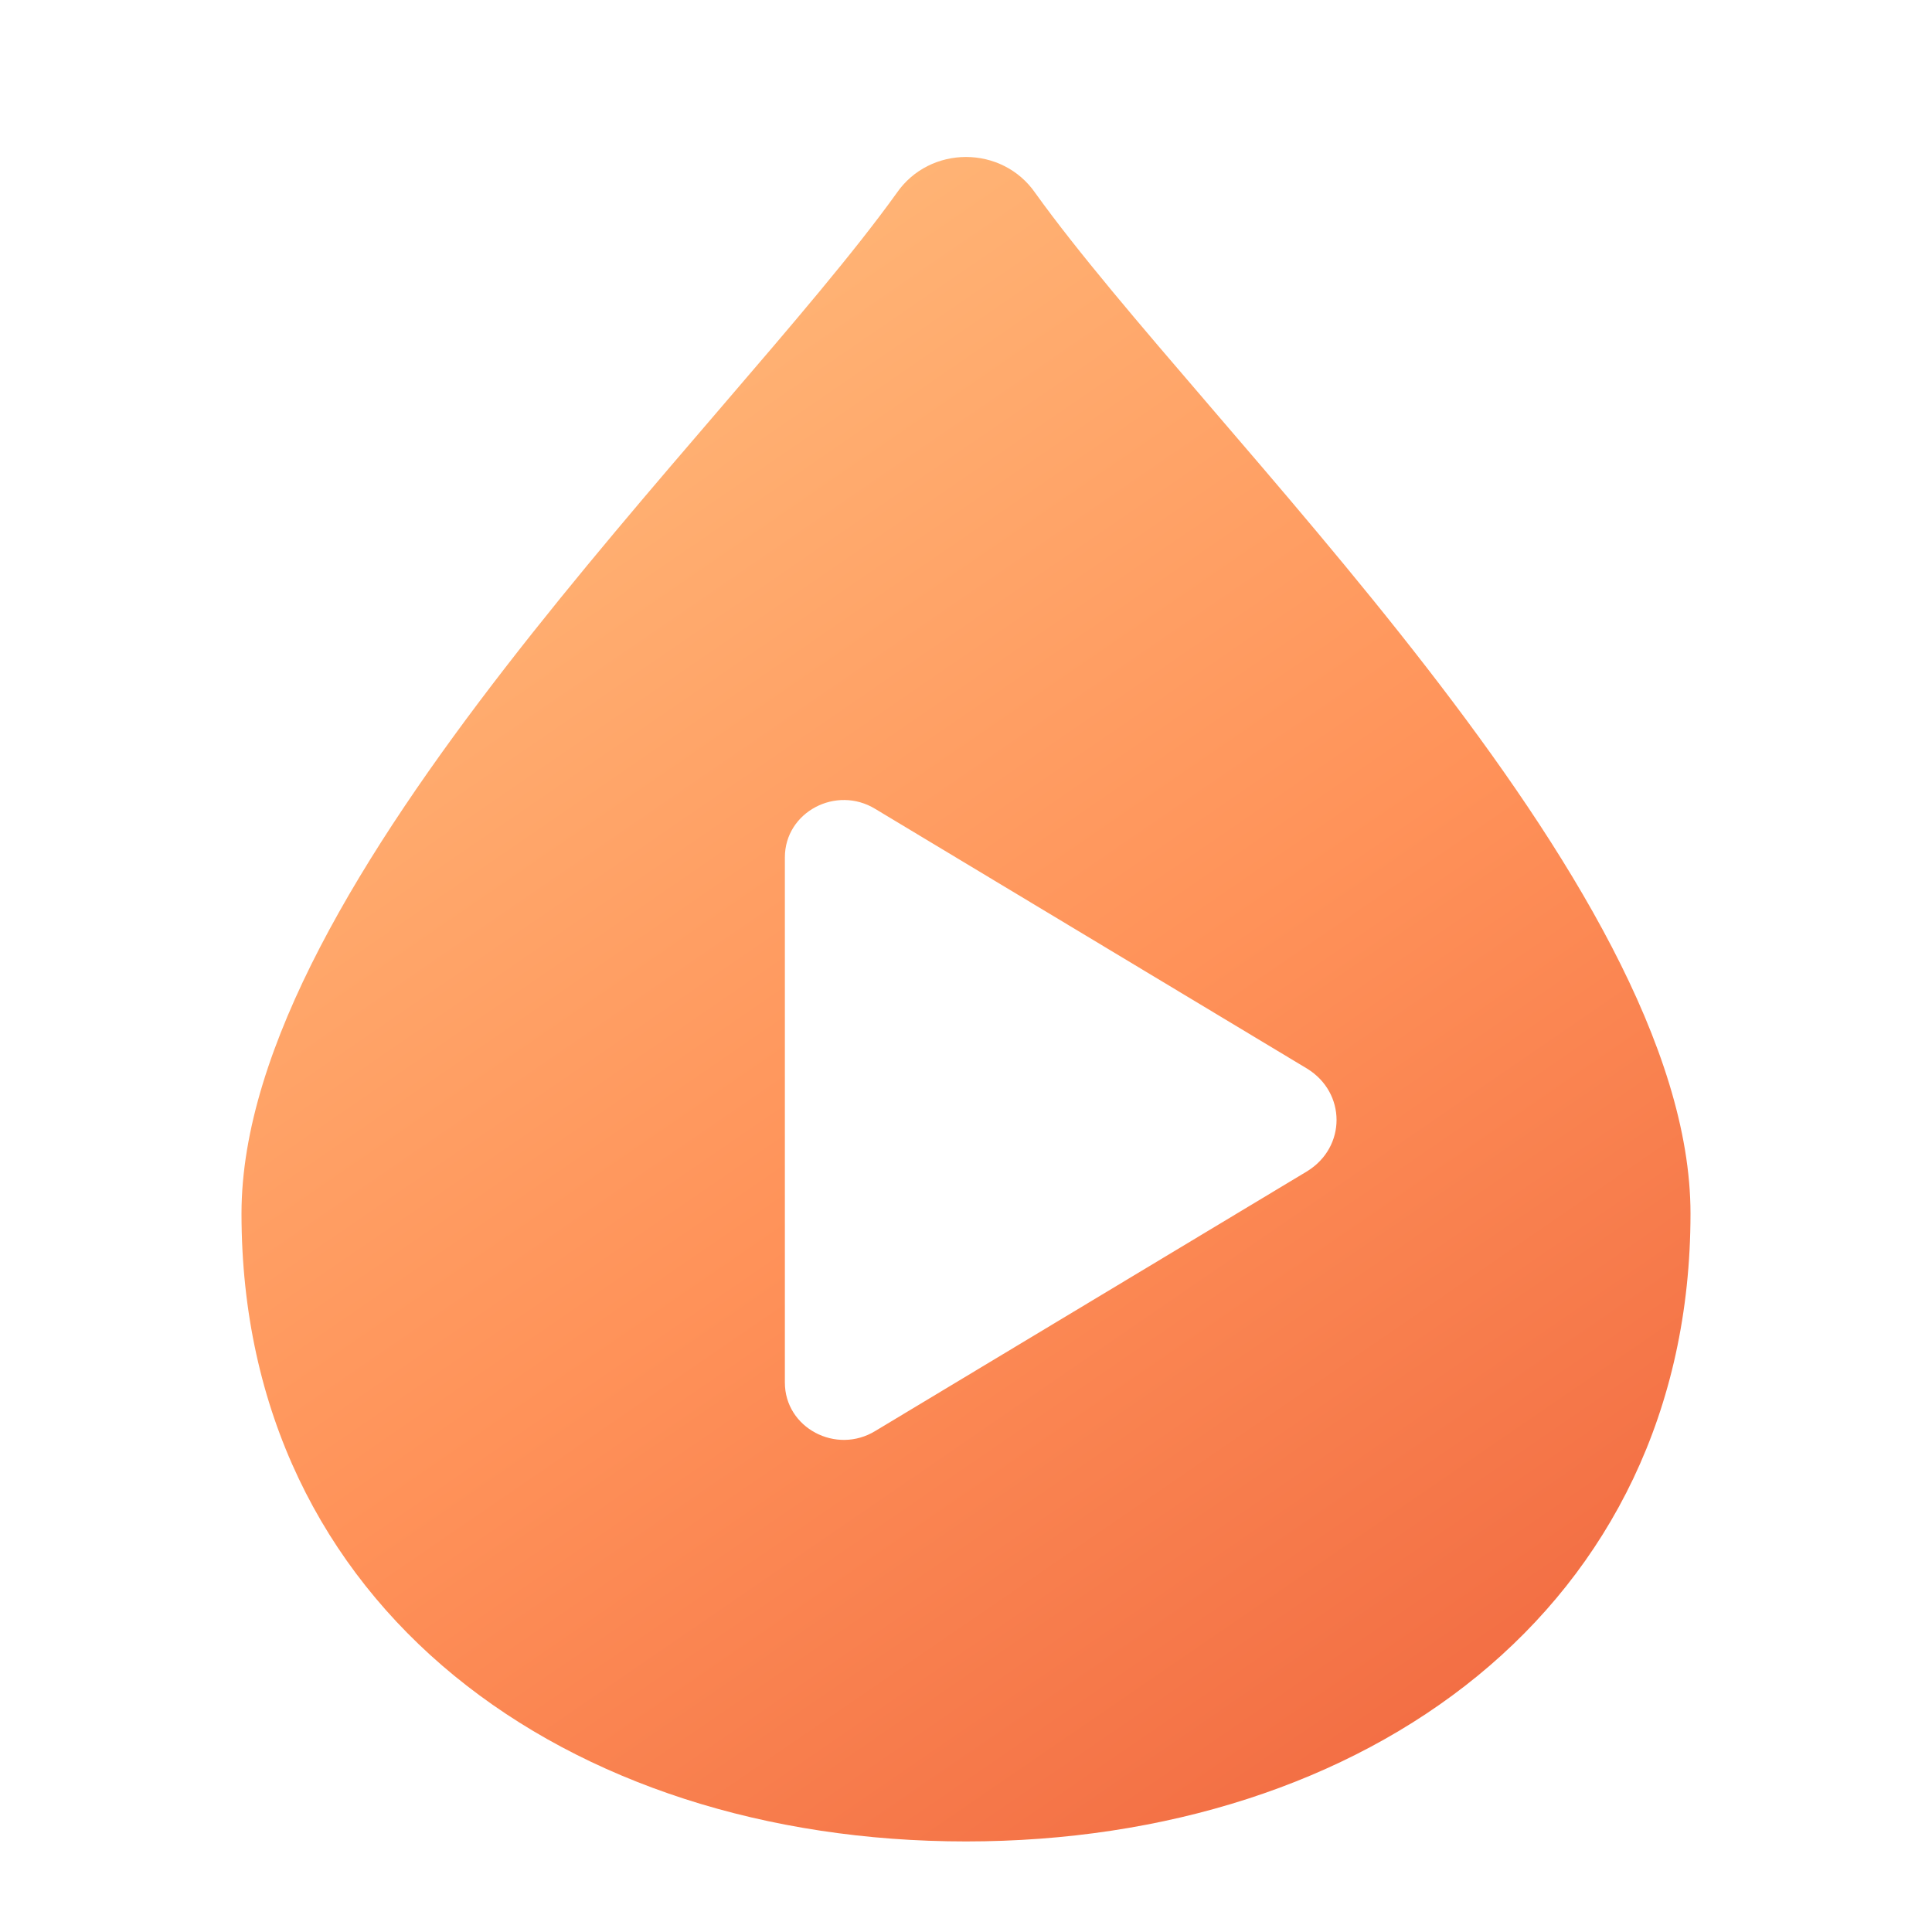
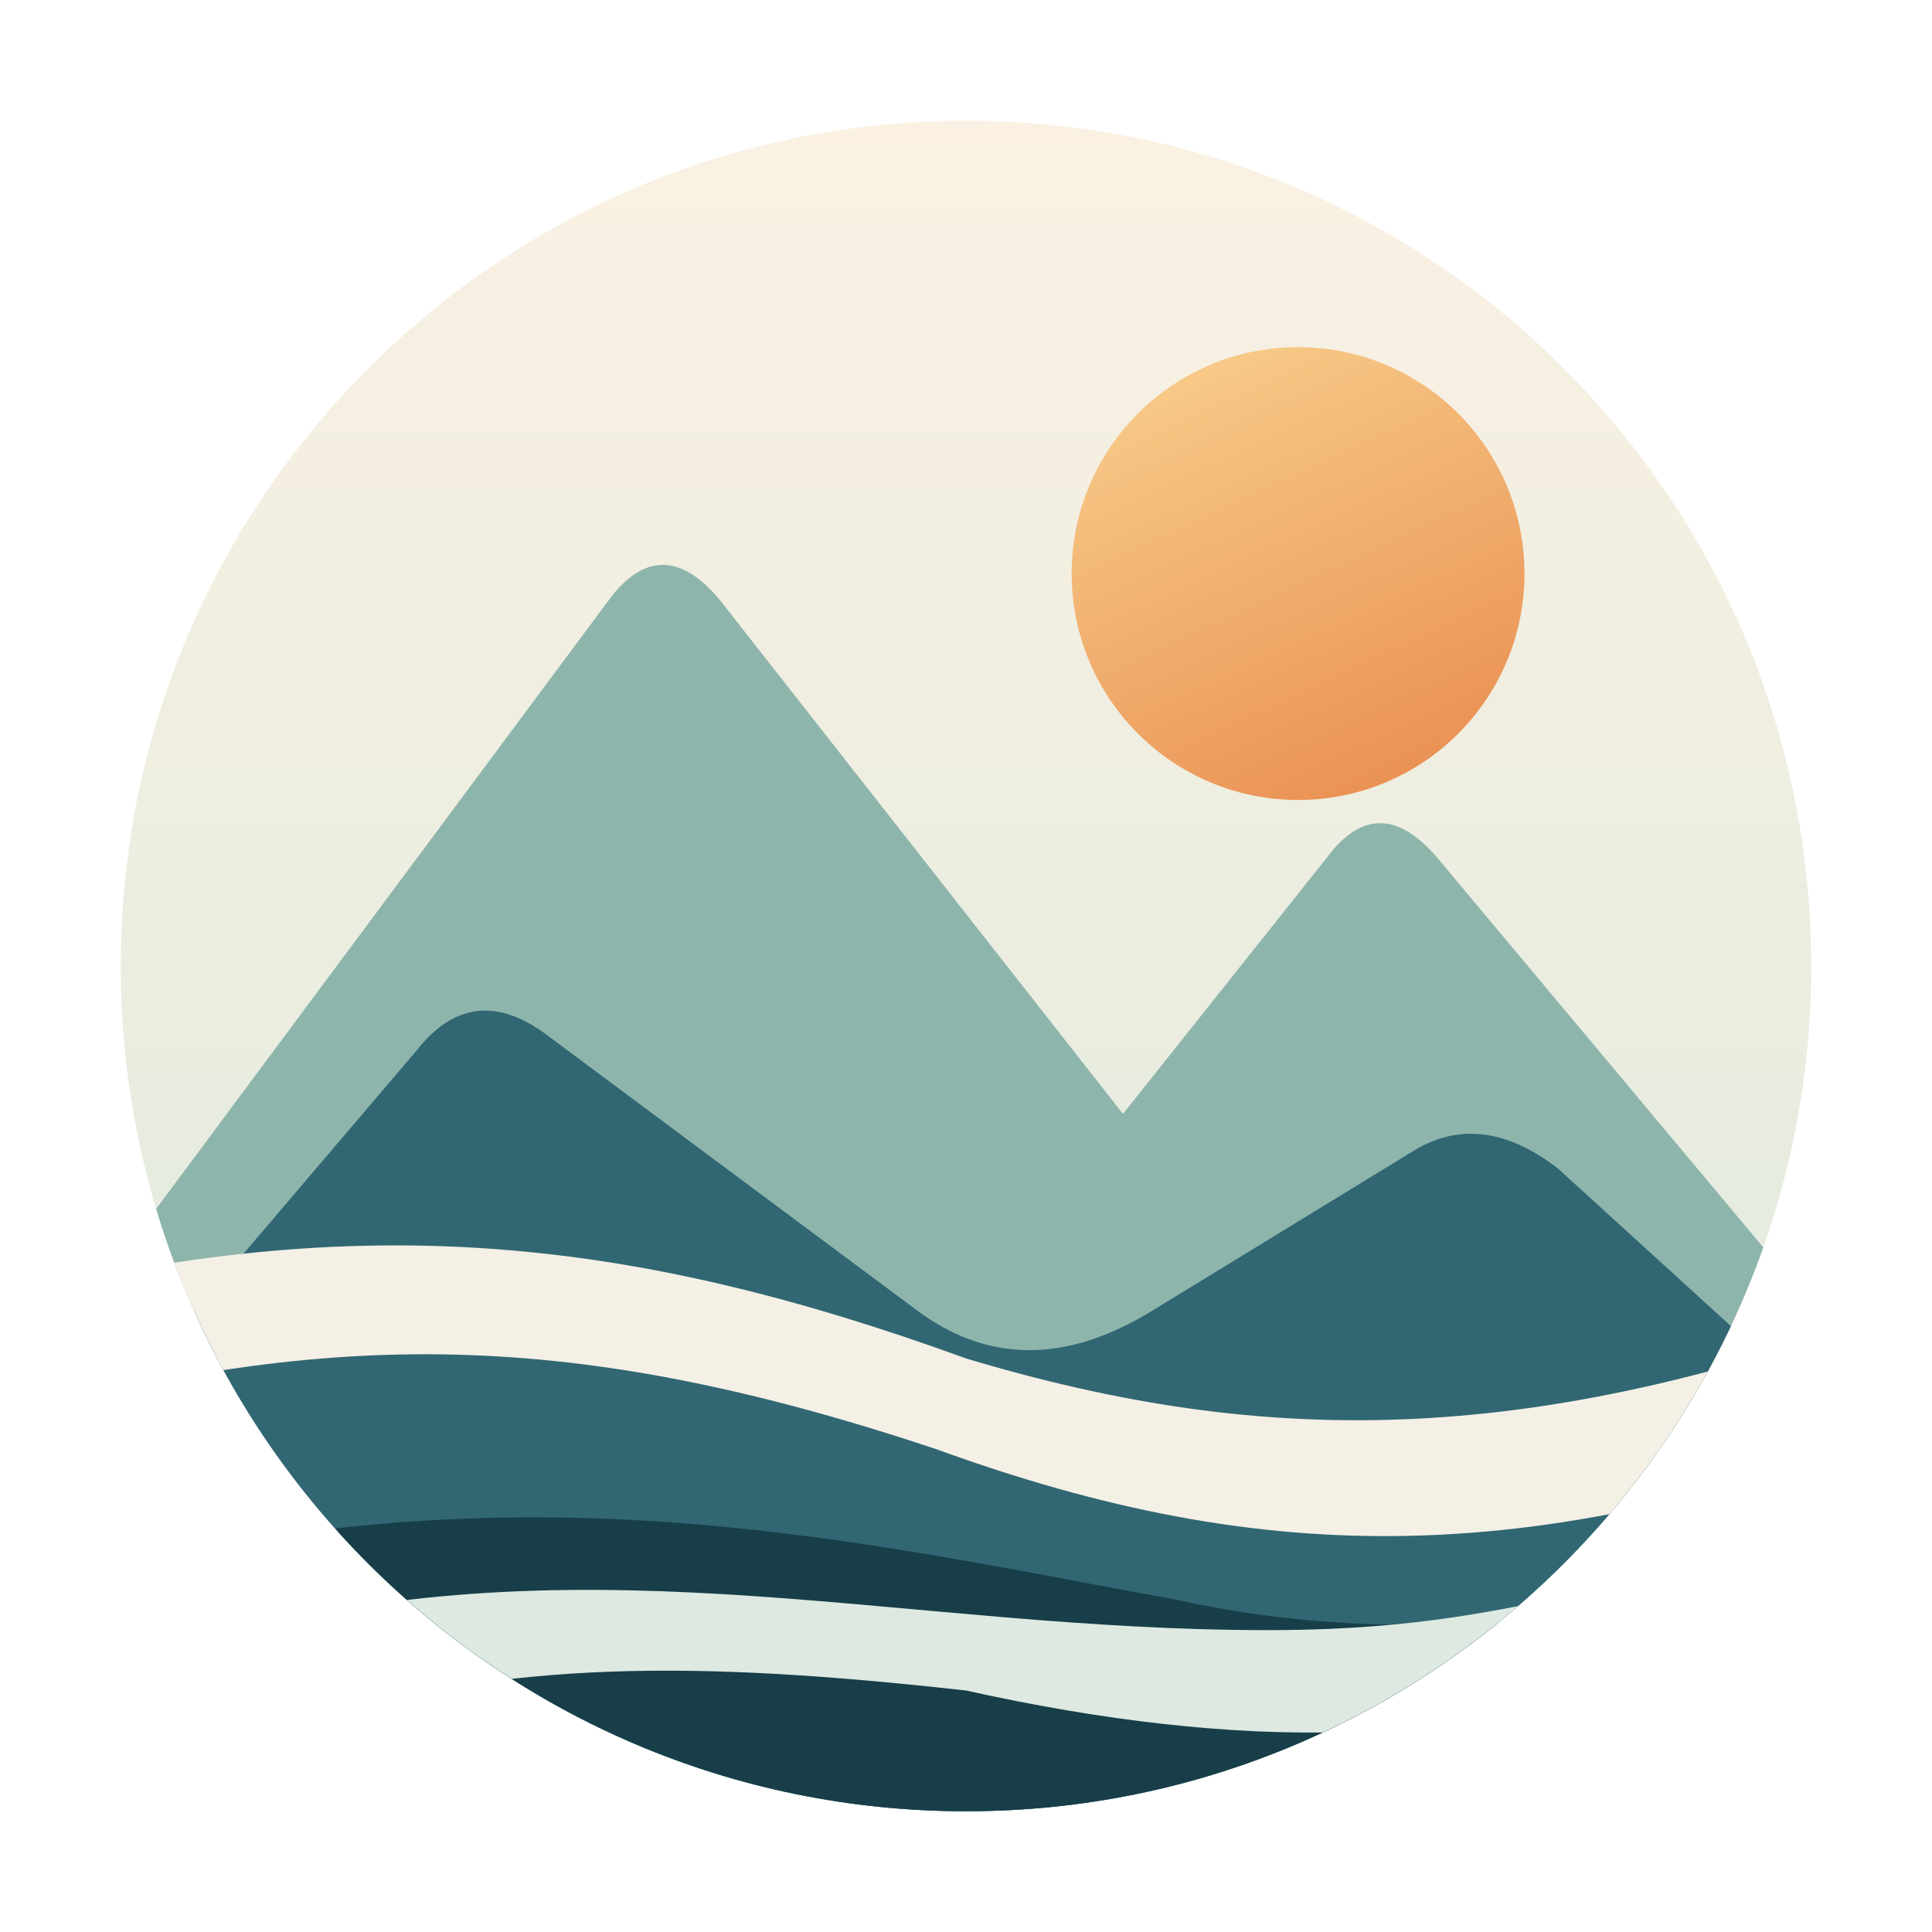
<svg xmlns="http://www.w3.org/2000/svg" width="64" height="64" viewBox="0 0 64 64">
  <defs>
-     <linearGradient id="rain-light" x1="14" y1="8" x2="49" y2="59" gradientUnits="userSpaceOnUse">
-       <stop stop-color="#FFBC7C" />
-       <stop offset=".55" stop-color="#FF9259" />
-       <stop offset="1" stop-color="#F16B42" />
+     <clipPath id="landscape-window">
+       <circle cx="32" cy="32" r="28" />
+     </clipPath>
+     <linearGradient id="mist-sky" x1="32" y1="4" x2="32" y2="60" gradientUnits="userSpaceOnUse">
+       <stop stop-color="#FAF1E2" />
+       <stop offset="1" stop-color="#DCE9DF" />
+     </linearGradient>
+     <linearGradient id="cinema-light" x1="40" y1="12" x2="47" y2="27" gradientUnits="userSpaceOnUse">
+       <stop stop-color="#F7C987" />
+       <stop offset="1" stop-color="#E98D50" />
    </linearGradient>
  </defs>
-   <path fill="url(#rain-light)" fill-rule="evenodd" d="M34.3 6.4C39.9 14.2 56 29.2 56 40.2C56 53.3 45.2 61 32 61C18.8 61 8 53.3 8 40.2C8 29.2 24.1 14.2 29.7 6.4C30.8 4.8 33.2 4.8 34.3 6.4ZM26 28.4C26 26.9 27.7 26 29 26.8L43.3 35.4C44.6 36.2 44.6 38 43.3 38.8L29 47.4C27.7 48.2 26 47.3 26 45.8V28.4Z" />
+   <g clip-path="url(#landscape-window)">
+     <circle cx="32" cy="32" r="28" fill="url(#mist-sky)" />
+     <circle cx="43" cy="19" r="7.5" fill="url(#cinema-light)" />
+     <path d="M0 47L20.3 19.7Q22.1 17.5 24.1 20.2L37.2 36.9L44.2 28.1Q45.8 26.3 47.6 28.4L64 48V64H0Z" fill="#8EB5AC" />
+     <path d="M0 51L13.8 34.8Q15.6 32.5 18 34.2L30.5 43.5Q34 46 38.2 43.4L46.7 38.2Q49 36.7 51.6 38.7L64 50V64H0Z" fill="#316773" />
+     <path d="M0 43C12 40 21 41 32 45C42 48 51 48 64 43V47C51 52 42 52 31 48C19 44 11 44 0 47Z" fill="#F4F0E5" />
+     <path d="M0 53C16 48 28 51 39 53C48 55 57 53 64 51V64H0Z" fill="#173E49" />
+     <path d="M8 54C20 51 30 54 42 54C48 54 51 53 56 52L55 55C49 58 41 58 32 56C23 55 17 55 10 57Z" fill="#DDE9E1" />
+   </g>
</svg>
